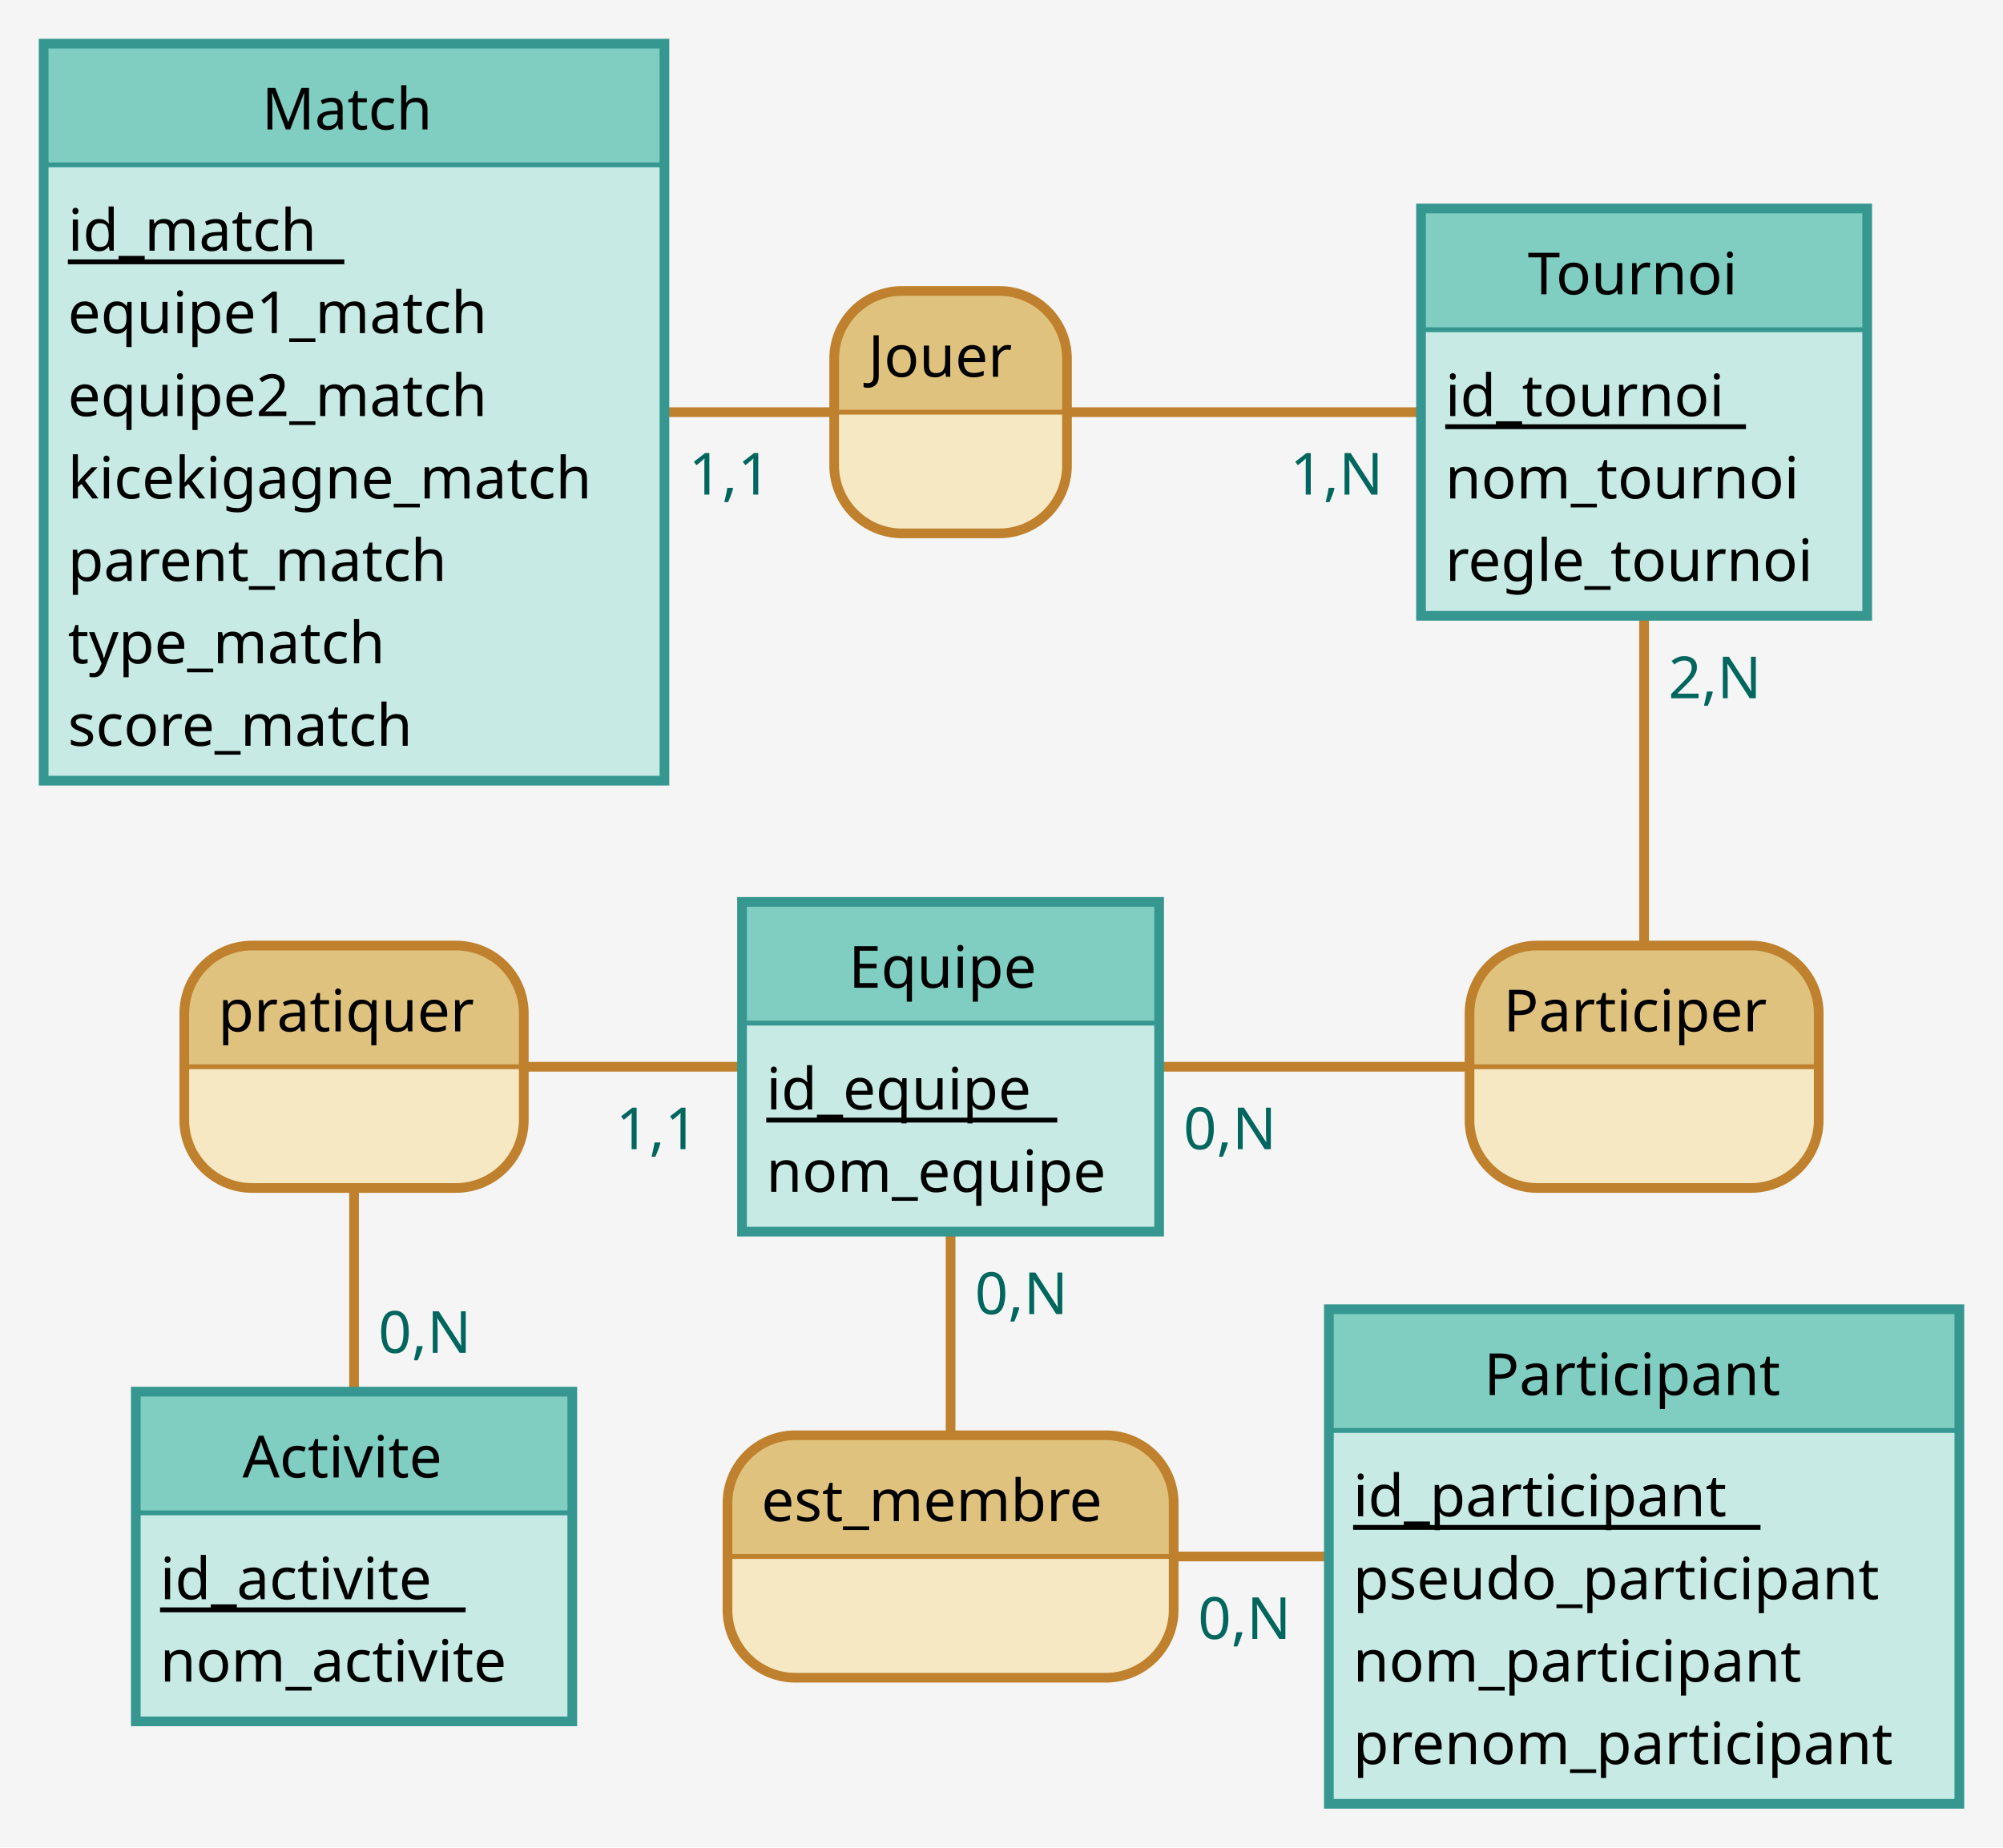
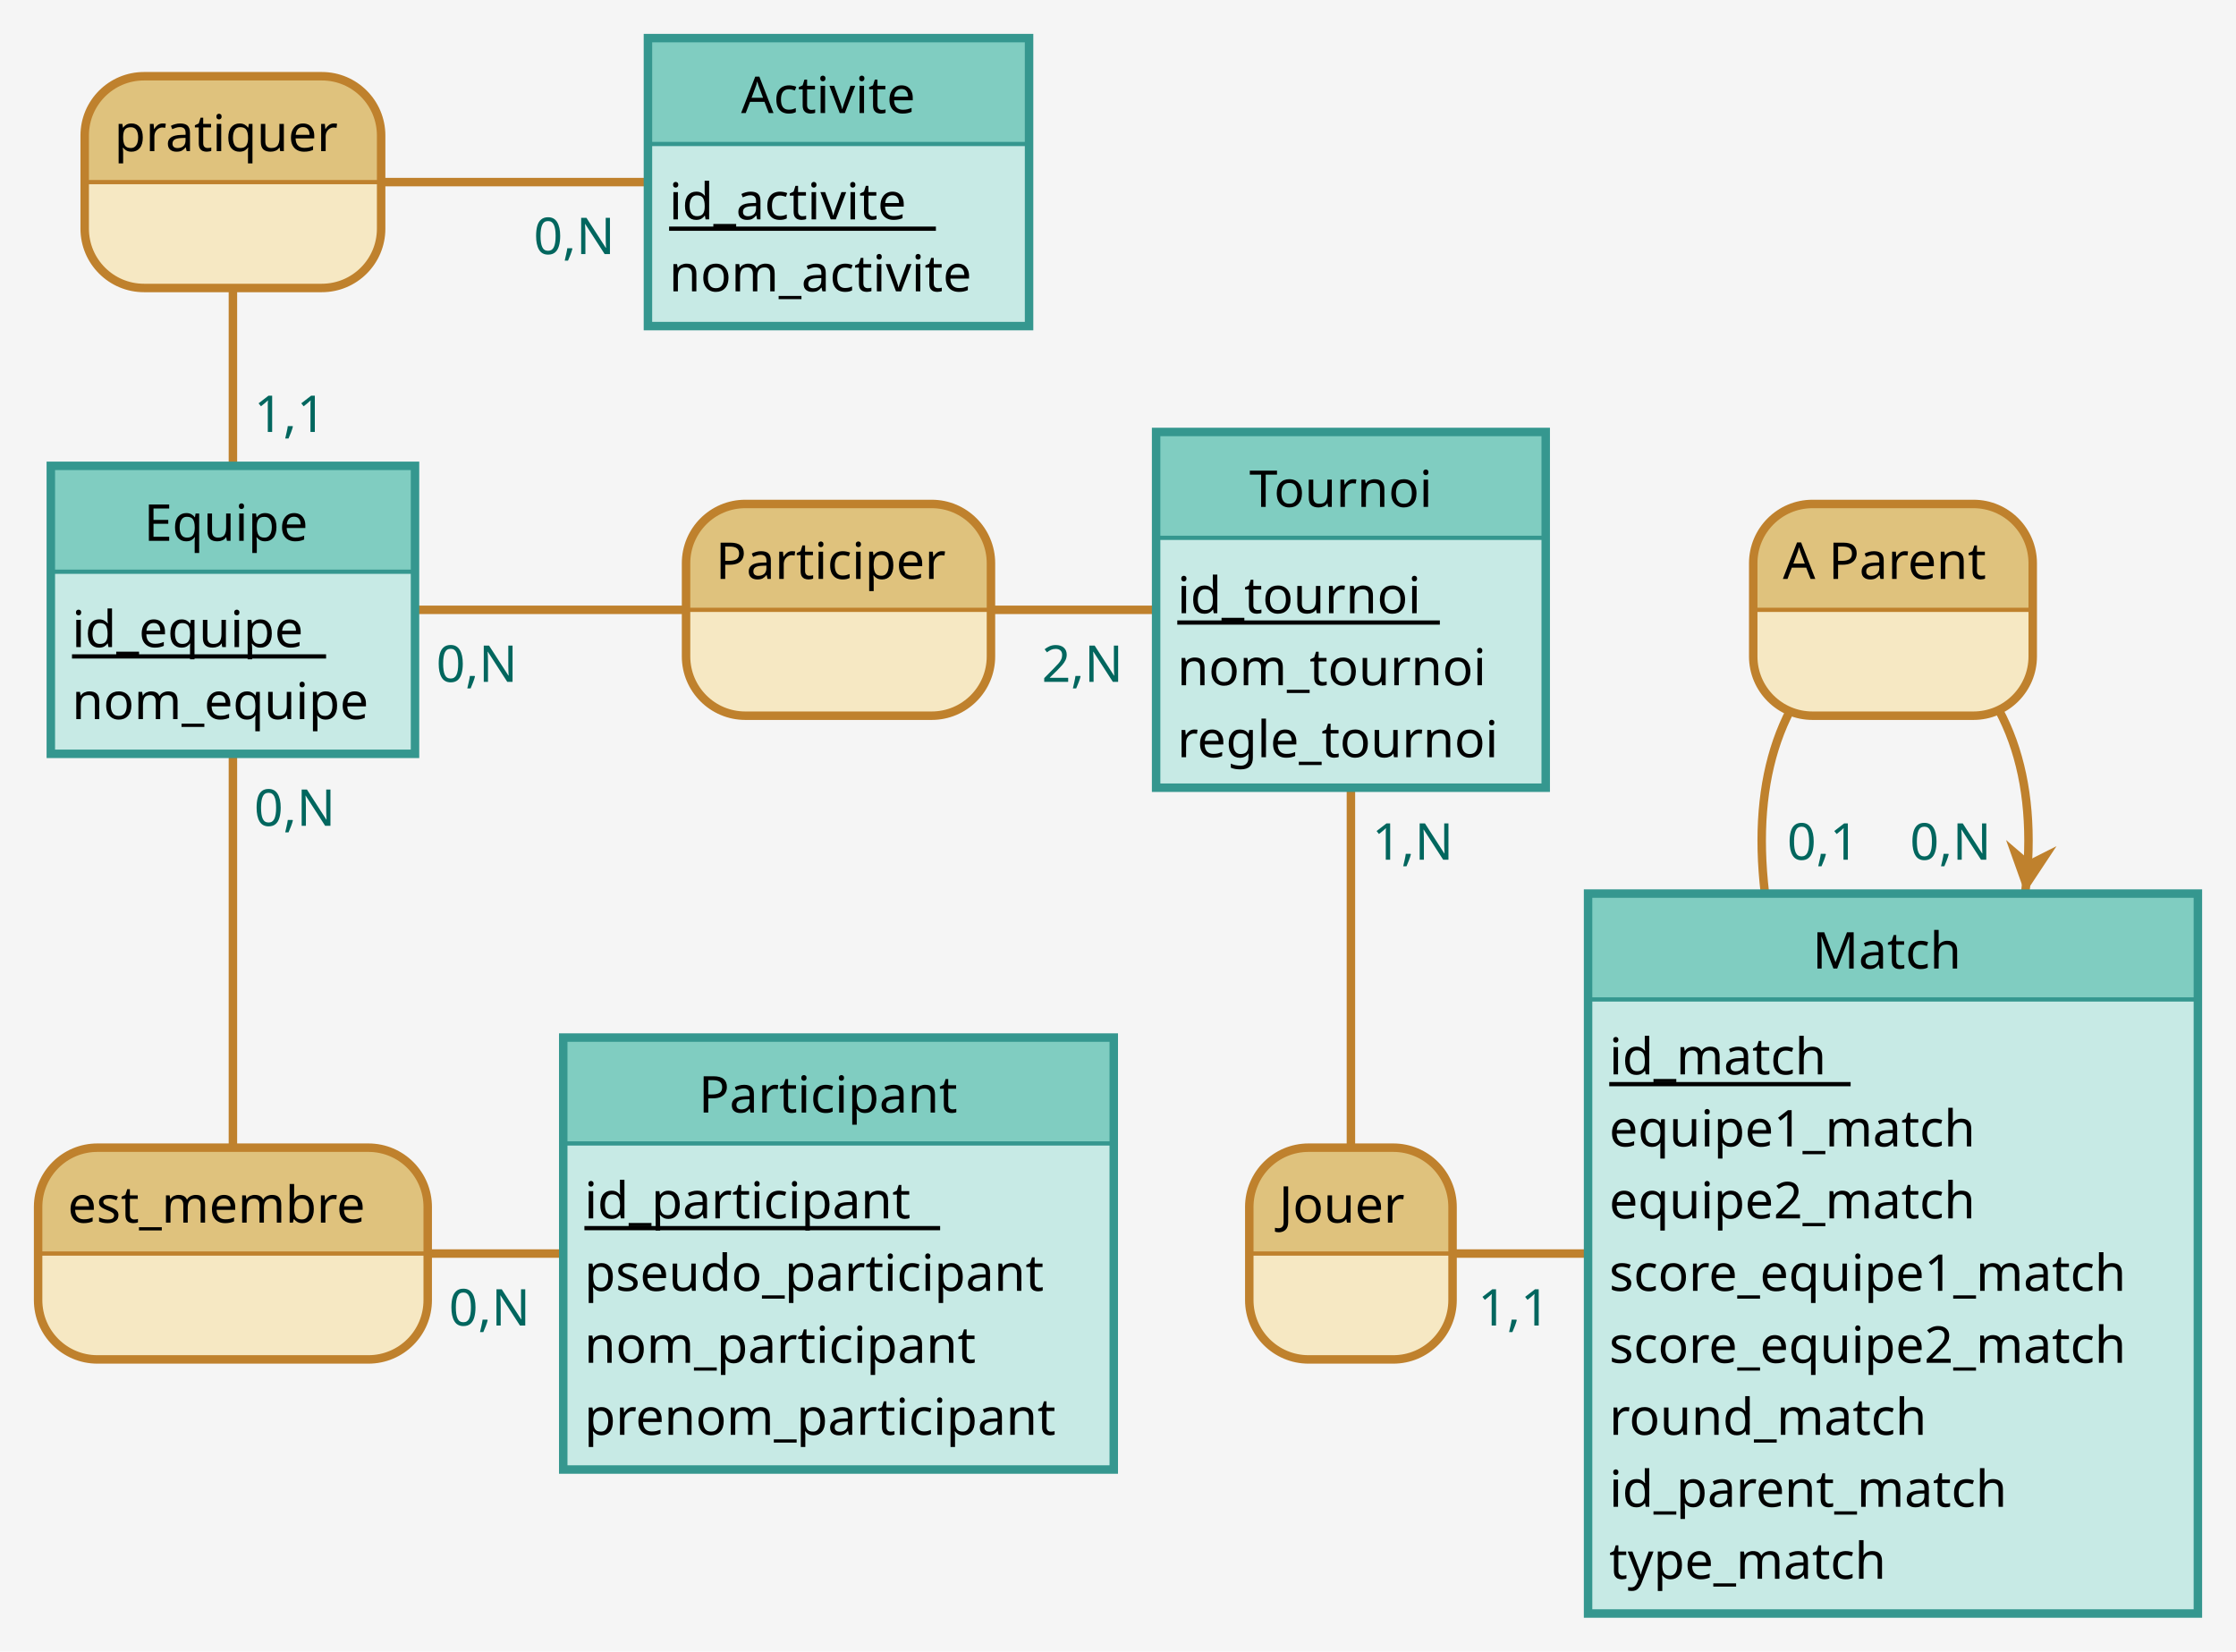
- <svg xmlns="http://www.w3.org/2000/svg" width="413" height="381" view_box="0 0 413 381">\n\n<rect id="frame" x="0" y="0" width="413" height="381" fill="#f5f5f5" stroke="none" stroke-width="0" />
-   <line x1="73" y1="85" x2="196" y2="85" stroke="#bf812d" stroke-width="2" />
-   <text x="142" y="102.0" fill="#01665e" font-family="Verdana" font-size="12">1,1</text>
-   <line x1="339" y1="85" x2="196" y2="85" stroke="#bf812d" stroke-width="2" />
-   <text x="266" y="102.0" fill="#01665e" font-family="Verdana" font-size="12">1,N</text>
+ <svg xmlns="http://www.w3.org/2000/svg" width="528" height="390" view_box="0 0 528 390">\n\n<rect id="frame" x="0" y="0" width="528" height="390" fill="#f5f5f5" stroke="none" stroke-width="0" />
+   <line x1="447" y1="296" x2="319" y2="296" stroke="#bf812d" stroke-width="2" />
+   <text x="349" y="313.0" fill="#01665e" font-family="Verdana" font-size="12">1,1</text>
+   <line x1="319" y1="144" x2="319" y2="296" stroke="#bf812d" stroke-width="2" />
+   <text x="324.0" y="203" fill="#01665e" font-family="Verdana" font-size="12">1,N</text>
  <g id="association-Jouer">
-     <path d="M 206 60 a 14 14 90 0 1 14 14 V 85 h -48 V 74 a 14 14 90 0 1 14 -14" fill="#dfc27d" stroke="#dfc27d" stroke-width="0" />
-     <path d="M 220 85.0 v 11 a 14 14 90 0 1 -14 14 H 186 a 14 14 90 0 1 -14 -14 V 85.0 H 48" fill="#f6e8c3" stroke="#f6e8c3" stroke-width="0" />
-     <rect x="172" y="60" width="48" height="50" fill="none" rx="14" stroke="#bf812d" stroke-width="2" />
-     <line x1="172" y1="85" x2="220" y2="85" stroke="#bf812d" stroke-width="1" />
-     <text x="179" y="77.7" fill="#000000" font-family="Verdana" font-size="12">Jouer</text>
+     <path d="M 329 271 a 14 14 90 0 1 14 14 V 296 h -48 V 285 a 14 14 90 0 1 14 -14" fill="#dfc27d" stroke="#dfc27d" stroke-width="0" />
+     <path d="M 343 296.0 v 11 a 14 14 90 0 1 -14 14 H 309 a 14 14 90 0 1 -14 -14 V 296.0 H 48" fill="#f6e8c3" stroke="#f6e8c3" stroke-width="0" />
+     <rect x="295" y="271" width="48" height="50" fill="none" rx="14" stroke="#bf812d" stroke-width="2" />
+     <line x1="295" y1="296" x2="343" y2="296" stroke="#bf812d" stroke-width="1" />
+     <text x="302" y="288.7" fill="#000000" font-family="Verdana" font-size="12">Jouer</text>
  </g>
-   <line x1="196" y1="220" x2="339" y2="220" stroke="#bf812d" stroke-width="2" />
-   <text x="244" y="237.0" fill="#01665e" font-family="Verdana" font-size="12">0,N</text>
-   <line x1="339" y1="85" x2="339" y2="220" stroke="#bf812d" stroke-width="2" />
-   <text x="344.0" y="144" fill="#01665e" font-family="Verdana" font-size="12">2,N</text>
+   <line x1="55" y1="144" x2="198" y2="144" stroke="#bf812d" stroke-width="2" />
+   <text x="103" y="161.0" fill="#01665e" font-family="Verdana" font-size="12">0,N</text>
+   <line x1="319" y1="144" x2="198" y2="144" stroke="#bf812d" stroke-width="2" />
+   <text x="246" y="161.0" fill="#01665e" font-family="Verdana" font-size="12">2,N</text>
  <g id="association-Participer">
-     <path d="M 361 195 a 14 14 90 0 1 14 14 V 220 h -72 V 209 a 14 14 90 0 1 14 -14" fill="#dfc27d" stroke="#dfc27d" stroke-width="0" />
-     <path d="M 375 220.0 v 11 a 14 14 90 0 1 -14 14 H 317 a 14 14 90 0 1 -14 -14 V 220.0 H 72" fill="#f6e8c3" stroke="#f6e8c3" stroke-width="0" />
-     <rect x="303" y="195" width="72" height="50" fill="none" rx="14" stroke="#bf812d" stroke-width="2" />
-     <line x1="303" y1="220" x2="375" y2="220" stroke="#bf812d" stroke-width="1" />
-     <text x="310" y="212.7" fill="#000000" font-family="Verdana" font-size="12">Participer</text>
+     <path d="M 220 119 a 14 14 90 0 1 14 14 V 144 h -72 V 133 a 14 14 90 0 1 14 -14" fill="#dfc27d" stroke="#dfc27d" stroke-width="0" />
+     <path d="M 234 144.0 v 11 a 14 14 90 0 1 -14 14 H 176 a 14 14 90 0 1 -14 -14 V 144.0 H 72" fill="#f6e8c3" stroke="#f6e8c3" stroke-width="0" />
+     <rect x="162" y="119" width="72" height="50" fill="none" rx="14" stroke="#bf812d" stroke-width="2" />
+     <line x1="162" y1="144" x2="234" y2="144" stroke="#bf812d" stroke-width="1" />
+     <text x="169" y="136.7" fill="#000000" font-family="Verdana" font-size="12">Participer</text>
  </g>
-   <line x1="73" y1="321" x2="73" y2="220" stroke="#bf812d" stroke-width="2" />
-   <text x="78.0" y="279" fill="#01665e" font-family="Verdana" font-size="12">0,N</text>
-   <line x1="196" y1="220" x2="73" y2="220" stroke="#bf812d" stroke-width="2" />
-   <text x="127" y="237.0" fill="#01665e" font-family="Verdana" font-size="12">1,1</text>
+   <line x1="198" y1="43" x2="55" y2="43" stroke="#bf812d" stroke-width="2" />
+   <text x="126" y="60.0" fill="#01665e" font-family="Verdana" font-size="12">0,N</text>
+   <line x1="55" y1="144" x2="55" y2="43" stroke="#bf812d" stroke-width="2" />
+   <text x="60.0" y="102" fill="#01665e" font-family="Verdana" font-size="12">1,1</text>
  <g id="association-pratiquer">
-     <path d="M 94 195 a 14 14 90 0 1 14 14 V 220 h -70 V 209 a 14 14 90 0 1 14 -14" fill="#dfc27d" stroke="#dfc27d" stroke-width="0" />
-     <path d="M 108 220.0 v 11 a 14 14 90 0 1 -14 14 H 52 a 14 14 90 0 1 -14 -14 V 220.0 H 70" fill="#f6e8c3" stroke="#f6e8c3" stroke-width="0" />
-     <rect x="38" y="195" width="70" height="50" fill="none" rx="14" stroke="#bf812d" stroke-width="2" />
-     <line x1="38" y1="220" x2="108" y2="220" stroke="#bf812d" stroke-width="1" />
-     <text x="45" y="212.7" fill="#000000" font-family="Verdana" font-size="12">pratiquer</text>
+     <path d="M 76 18 a 14 14 90 0 1 14 14 V 43 h -70 V 32 a 14 14 90 0 1 14 -14" fill="#dfc27d" stroke="#dfc27d" stroke-width="0" />
+     <path d="M 90 43.0 v 11 a 14 14 90 0 1 -14 14 H 34 a 14 14 90 0 1 -14 -14 V 43.0 H 70" fill="#f6e8c3" stroke="#f6e8c3" stroke-width="0" />
+     <rect x="20" y="18" width="70" height="50" fill="none" rx="14" stroke="#bf812d" stroke-width="2" />
+     <line x1="20" y1="43" x2="90" y2="43" stroke="#bf812d" stroke-width="1" />
+     <text x="27" y="35.7" fill="#000000" font-family="Verdana" font-size="12">pratiquer</text>
  </g>
-   <line x1="339" y1="321" x2="196" y2="321" stroke="#bf812d" stroke-width="2" />
-   <text x="247" y="338.0" fill="#01665e" font-family="Verdana" font-size="12">0,N</text>
-   <line x1="196" y1="220" x2="196" y2="321" stroke="#bf812d" stroke-width="2" />
-   <text x="201.0" y="271" fill="#01665e" font-family="Verdana" font-size="12">0,N</text>
+   <path d="M447 296 C 405.667 216.667 405.667 166.0 447 144" fill="none" stroke="#bf812d" stroke-width="2" />
+   <text x="422.0" y="203" fill="#01665e" font-family="Verdana" font-size="12">0,1</text>
+   <path d="M447 296 C 489.667 216.667 489.667 166.0 447 144" fill="none" stroke="#bf812d" stroke-width="2" />
+   <text x="451.0" y="203" fill="#01665e" font-family="Verdana" font-size="12">0,N</text>
+   <path d="M 478.208 210.991 L 473.701 198.354 L 479.174 203.049 L 485.613 199.803 Z" fill="#bf812d" stroke-width="0" />
+   <g id="association-A Parent">
+     <path d="M 466 119 a 14 14 90 0 1 14 14 V 144 h -66 V 133 a 14 14 90 0 1 14 -14" fill="#dfc27d" stroke="#dfc27d" stroke-width="0" />
+     <path d="M 480 144.0 v 11 a 14 14 90 0 1 -14 14 H 428 a 14 14 90 0 1 -14 -14 V 144.0 H 66" fill="#f6e8c3" stroke="#f6e8c3" stroke-width="0" />
+     <rect x="414" y="119" width="66" height="50" fill="none" rx="14" stroke="#bf812d" stroke-width="2" />
+     <line x1="414" y1="144" x2="480" y2="144" stroke="#bf812d" stroke-width="1" />
+     <text x="421" y="136.7" fill="#000000" font-family="Verdana" font-size="12">A Parent</text>
+   </g>
+   <line x1="198" y1="296" x2="55" y2="296" stroke="#bf812d" stroke-width="2" />
+   <text x="106" y="313.0" fill="#01665e" font-family="Verdana" font-size="12">0,N</text>
+   <line x1="55" y1="144" x2="55" y2="296" stroke="#bf812d" stroke-width="2" />
+   <text x="60.0" y="195" fill="#01665e" font-family="Verdana" font-size="12">0,N</text>
  <g id="association-est_membre">
-     <path d="M 228 296 a 14 14 90 0 1 14 14 V 321 h -92 V 310 a 14 14 90 0 1 14 -14" fill="#dfc27d" stroke="#dfc27d" stroke-width="0" />
-     <path d="M 242 321.0 v 11 a 14 14 90 0 1 -14 14 H 164 a 14 14 90 0 1 -14 -14 V 321.0 H 92" fill="#f6e8c3" stroke="#f6e8c3" stroke-width="0" />
-     <rect x="150" y="296" width="92" height="50" fill="none" rx="14" stroke="#bf812d" stroke-width="2" />
-     <line x1="150" y1="321" x2="242" y2="321" stroke="#bf812d" stroke-width="1" />
-     <text x="157" y="313.7" fill="#000000" font-family="Verdana" font-size="12">est_membre</text>
+     <path d="M 87 271 a 14 14 90 0 1 14 14 V 296 h -92 V 285 a 14 14 90 0 1 14 -14" fill="#dfc27d" stroke="#dfc27d" stroke-width="0" />
+     <path d="M 101 296.0 v 11 a 14 14 90 0 1 -14 14 H 23 a 14 14 90 0 1 -14 -14 V 296.0 H 92" fill="#f6e8c3" stroke="#f6e8c3" stroke-width="0" />
+     <rect x="9" y="271" width="92" height="50" fill="none" rx="14" stroke="#bf812d" stroke-width="2" />
+     <line x1="9" y1="296" x2="101" y2="296" stroke="#bf812d" stroke-width="1" />
+     <text x="16" y="288.7" fill="#000000" font-family="Verdana" font-size="12">est_membre</text>
+   </g>
+   <g id="entity-Activite">
+     <g id="frame-Activite">
+       <rect x="153" y="9" width="90" height="25" fill="#80cdc1" stroke="#80cdc1" stroke-width="0" />
+       <rect x="153" y="34.0" width="90" height="43" fill="#c7eae5" stroke="#c7eae5" stroke-width="0" />
+       <rect x="153" y="9" width="90" height="68" fill="none" stroke="#35978f" stroke-width="2" />
+       <line x1="153" y1="34" x2="243" y2="34" stroke="#35978f" stroke-width="1" />
+     </g>
+     <text x="175" y="26.7" fill="#000000" font-family="Verdana" font-size="12">Activite</text>
+     <text x="158" y="51.8" fill="#000000" font-family="Verdana" font-size="12">id_activite</text>
+     <line x1="158" y1="54" x2="221" y2="54" stroke="#000000" stroke-width="1" />
+     <text x="158" y="68.8" fill="#000000" font-family="Verdana" font-size="12">nom_activite</text>
  </g>
  <g id="entity-Participant">
    <g id="frame-Participant">
-       <rect x="274" y="270" width="130" height="25" fill="#80cdc1" stroke="#80cdc1" stroke-width="0" />
-       <rect x="274" y="295.0" width="130" height="77" fill="#c7eae5" stroke="#c7eae5" stroke-width="0" />
-       <rect x="274" y="270" width="130" height="102" fill="none" stroke="#35978f" stroke-width="2" />
-       <line x1="274" y1="295" x2="404" y2="295" stroke="#35978f" stroke-width="1" />
+       <rect x="133" y="245" width="130" height="25" fill="#80cdc1" stroke="#80cdc1" stroke-width="0" />
+       <rect x="133" y="270.0" width="130" height="77" fill="#c7eae5" stroke="#c7eae5" stroke-width="0" />
+       <rect x="133" y="245" width="130" height="102" fill="none" stroke="#35978f" stroke-width="2" />
+       <line x1="133" y1="270" x2="263" y2="270" stroke="#35978f" stroke-width="1" />
    </g>
-     <text x="306" y="287.7" fill="#000000" font-family="Verdana" font-size="12">Participant</text>
-     <text x="279" y="312.7" fill="#000000" font-family="Verdana" font-size="12">id_participant</text>
-     <line x1="279" y1="315" x2="363" y2="315" stroke="#000000" stroke-width="1" />
-     <text x="279" y="329.8" fill="#000000" font-family="Verdana" font-size="12">pseudo_participant</text>
-     <text x="279" y="346.8" fill="#000000" font-family="Verdana" font-size="12">nom_participant</text>
-     <text x="279" y="363.8" fill="#000000" font-family="Verdana" font-size="12">prenom_participant</text>
+     <text x="165" y="262.7" fill="#000000" font-family="Verdana" font-size="12">Participant</text>
+     <text x="138" y="287.7" fill="#000000" font-family="Verdana" font-size="12">id_participant</text>
+     <line x1="138" y1="290" x2="222" y2="290" stroke="#000000" stroke-width="1" />
+     <text x="138" y="304.8" fill="#000000" font-family="Verdana" font-size="12">pseudo_participant</text>
+     <text x="138" y="321.8" fill="#000000" font-family="Verdana" font-size="12">nom_participant</text>
+     <text x="138" y="338.8" fill="#000000" font-family="Verdana" font-size="12">prenom_participant</text>
+   </g>
+   <g id="entity-Tournoi">
+     <g id="frame-Tournoi">
+       <rect x="273" y="102" width="92" height="25" fill="#80cdc1" stroke="#80cdc1" stroke-width="0" />
+       <rect x="273" y="127.0" width="92" height="59" fill="#c7eae5" stroke="#c7eae5" stroke-width="0" />
+       <rect x="273" y="102" width="92" height="84" fill="none" stroke="#35978f" stroke-width="2" />
+       <line x1="273" y1="127" x2="365" y2="127" stroke="#35978f" stroke-width="1" />
+     </g>
+     <text x="295" y="119.7" fill="#000000" font-family="Verdana" font-size="12">Tournoi</text>
+     <text x="278" y="144.8" fill="#000000" font-family="Verdana" font-size="12">id_tournoi</text>
+     <line x1="278" y1="147" x2="340" y2="147" stroke="#000000" stroke-width="1" />
+     <text x="278" y="161.8" fill="#000000" font-family="Verdana" font-size="12">nom_tournoi</text>
+     <text x="278" y="178.8" fill="#000000" font-family="Verdana" font-size="12">regle_tournoi</text>
+   </g>
+   <g id="entity-Match">
+     <g id="frame-Match">
+       <rect x="375" y="211" width="144" height="25" fill="#80cdc1" stroke="#80cdc1" stroke-width="0" />
+       <rect x="375" y="236.0" width="144" height="145" fill="#c7eae5" stroke="#c7eae5" stroke-width="0" />
+       <rect x="375" y="211" width="144" height="170" fill="none" stroke="#35978f" stroke-width="2" />
+       <line x1="375" y1="236" x2="519" y2="236" stroke="#35978f" stroke-width="1" />
+     </g>
+     <text x="428" y="228.7" fill="#000000" font-family="Verdana" font-size="12">Match</text>
+     <text x="380" y="253.7" fill="#000000" font-family="Verdana" font-size="12">id_match</text>
+     <line x1="380" y1="256" x2="437" y2="256" stroke="#000000" stroke-width="1" />
+     <text x="380" y="270.7" fill="#000000" font-family="Verdana" font-size="12">equipe1_match</text>
+     <text x="380" y="287.7" fill="#000000" font-family="Verdana" font-size="12">equipe2_match</text>
+     <text x="380" y="304.8" fill="#000000" font-family="Verdana" font-size="12">score_equipe1_match</text>
+     <text x="380" y="321.8" fill="#000000" font-family="Verdana" font-size="12">score_equipe2_match</text>
+     <text x="380" y="338.8" fill="#000000" font-family="Verdana" font-size="12">round_match</text>
+     <text x="380" y="355.8" fill="#000000" font-family="Verdana" font-size="12">id_parent_match</text>
+     <text x="380" y="372.8" fill="#000000" font-family="Verdana" font-size="12">type_match</text>
  </g>
  <g id="entity-Equipe">
    <g id="frame-Equipe">
-       <rect x="153" y="186" width="86" height="25" fill="#80cdc1" stroke="#80cdc1" stroke-width="0" />
-       <rect x="153" y="211.0" width="86" height="43" fill="#c7eae5" stroke="#c7eae5" stroke-width="0" />
-       <rect x="153" y="186" width="86" height="68" fill="none" stroke="#35978f" stroke-width="2" />
-       <line x1="153" y1="211" x2="239" y2="211" stroke="#35978f" stroke-width="1" />
+       <rect x="12" y="110" width="86" height="25" fill="#80cdc1" stroke="#80cdc1" stroke-width="0" />
+       <rect x="12" y="135.0" width="86" height="43" fill="#c7eae5" stroke="#c7eae5" stroke-width="0" />
+       <rect x="12" y="110" width="86" height="68" fill="none" stroke="#35978f" stroke-width="2" />
+       <line x1="12" y1="135" x2="98" y2="135" stroke="#35978f" stroke-width="1" />
    </g>
-     <text x="175" y="203.7" fill="#000000" font-family="Verdana" font-size="12">Equipe</text>
-     <text x="158" y="228.8" fill="#000000" font-family="Verdana" font-size="12">id_equipe</text>
-     <line x1="158" y1="231" x2="218" y2="231" stroke="#000000" stroke-width="1" />
-     <text x="158" y="245.8" fill="#000000" font-family="Verdana" font-size="12">nom_equipe</text>
-   </g>
-   <g id="entity-Activite">
-     <g id="frame-Activite">
-       <rect x="28" y="287" width="90" height="25" fill="#80cdc1" stroke="#80cdc1" stroke-width="0" />
-       <rect x="28" y="312.0" width="90" height="43" fill="#c7eae5" stroke="#c7eae5" stroke-width="0" />
-       <rect x="28" y="287" width="90" height="68" fill="none" stroke="#35978f" stroke-width="2" />
-       <line x1="28" y1="312" x2="118" y2="312" stroke="#35978f" stroke-width="1" />
-     </g>
-     <text x="50" y="304.7" fill="#000000" font-family="Verdana" font-size="12">Activite</text>
-     <text x="33" y="329.8" fill="#000000" font-family="Verdana" font-size="12">id_activite</text>
-     <line x1="33" y1="332" x2="96" y2="332" stroke="#000000" stroke-width="1" />
-     <text x="33" y="346.8" fill="#000000" font-family="Verdana" font-size="12">nom_activite</text>
-   </g>
-   <g id="entity-Match">
-     <g id="frame-Match">
-       <rect x="9" y="9" width="128" height="25" fill="#80cdc1" stroke="#80cdc1" stroke-width="0" />
-       <rect x="9" y="34.0" width="128" height="127" fill="#c7eae5" stroke="#c7eae5" stroke-width="0" />
-       <rect x="9" y="9" width="128" height="152" fill="none" stroke="#35978f" stroke-width="2" />
-       <line x1="9" y1="34" x2="137" y2="34" stroke="#35978f" stroke-width="1" />
-     </g>
-     <text x="54" y="26.7" fill="#000000" font-family="Verdana" font-size="12">Match</text>
-     <text x="14" y="51.7" fill="#000000" font-family="Verdana" font-size="12">id_match</text>
-     <line x1="14" y1="54" x2="71" y2="54" stroke="#000000" stroke-width="1" />
-     <text x="14" y="68.7" fill="#000000" font-family="Verdana" font-size="12">equipe1_match</text>
-     <text x="14" y="85.8" fill="#000000" font-family="Verdana" font-size="12">equipe2_match</text>
-     <text x="14" y="102.8" fill="#000000" font-family="Verdana" font-size="12">kicekigagne_match</text>
-     <text x="14" y="119.8" fill="#000000" font-family="Verdana" font-size="12">parent_match</text>
-     <text x="14" y="136.8" fill="#000000" font-family="Verdana" font-size="12">type_match</text>
-     <text x="14" y="153.8" fill="#000000" font-family="Verdana" font-size="12">score_match</text>
-   </g>
-   <g id="entity-Tournoi">
-     <g id="frame-Tournoi">
-       <rect x="293" y="43" width="92" height="25" fill="#80cdc1" stroke="#80cdc1" stroke-width="0" />
-       <rect x="293" y="68.0" width="92" height="59" fill="#c7eae5" stroke="#c7eae5" stroke-width="0" />
-       <rect x="293" y="43" width="92" height="84" fill="none" stroke="#35978f" stroke-width="2" />
-       <line x1="293" y1="68" x2="385" y2="68" stroke="#35978f" stroke-width="1" />
-     </g>
-     <text x="315" y="60.7" fill="#000000" font-family="Verdana" font-size="12">Tournoi</text>
-     <text x="298" y="85.8" fill="#000000" font-family="Verdana" font-size="12">id_tournoi</text>
-     <line x1="298" y1="88" x2="360" y2="88" stroke="#000000" stroke-width="1" />
-     <text x="298" y="102.8" fill="#000000" font-family="Verdana" font-size="12">nom_tournoi</text>
-     <text x="298" y="119.8" fill="#000000" font-family="Verdana" font-size="12">regle_tournoi</text>
+     <text x="34" y="127.7" fill="#000000" font-family="Verdana" font-size="12">Equipe</text>
+     <text x="17" y="152.8" fill="#000000" font-family="Verdana" font-size="12">id_equipe</text>
+     <line x1="17" y1="155" x2="77" y2="155" stroke="#000000" stroke-width="1" />
+     <text x="17" y="169.8" fill="#000000" font-family="Verdana" font-size="12">nom_equipe</text>
  </g>
</svg>
